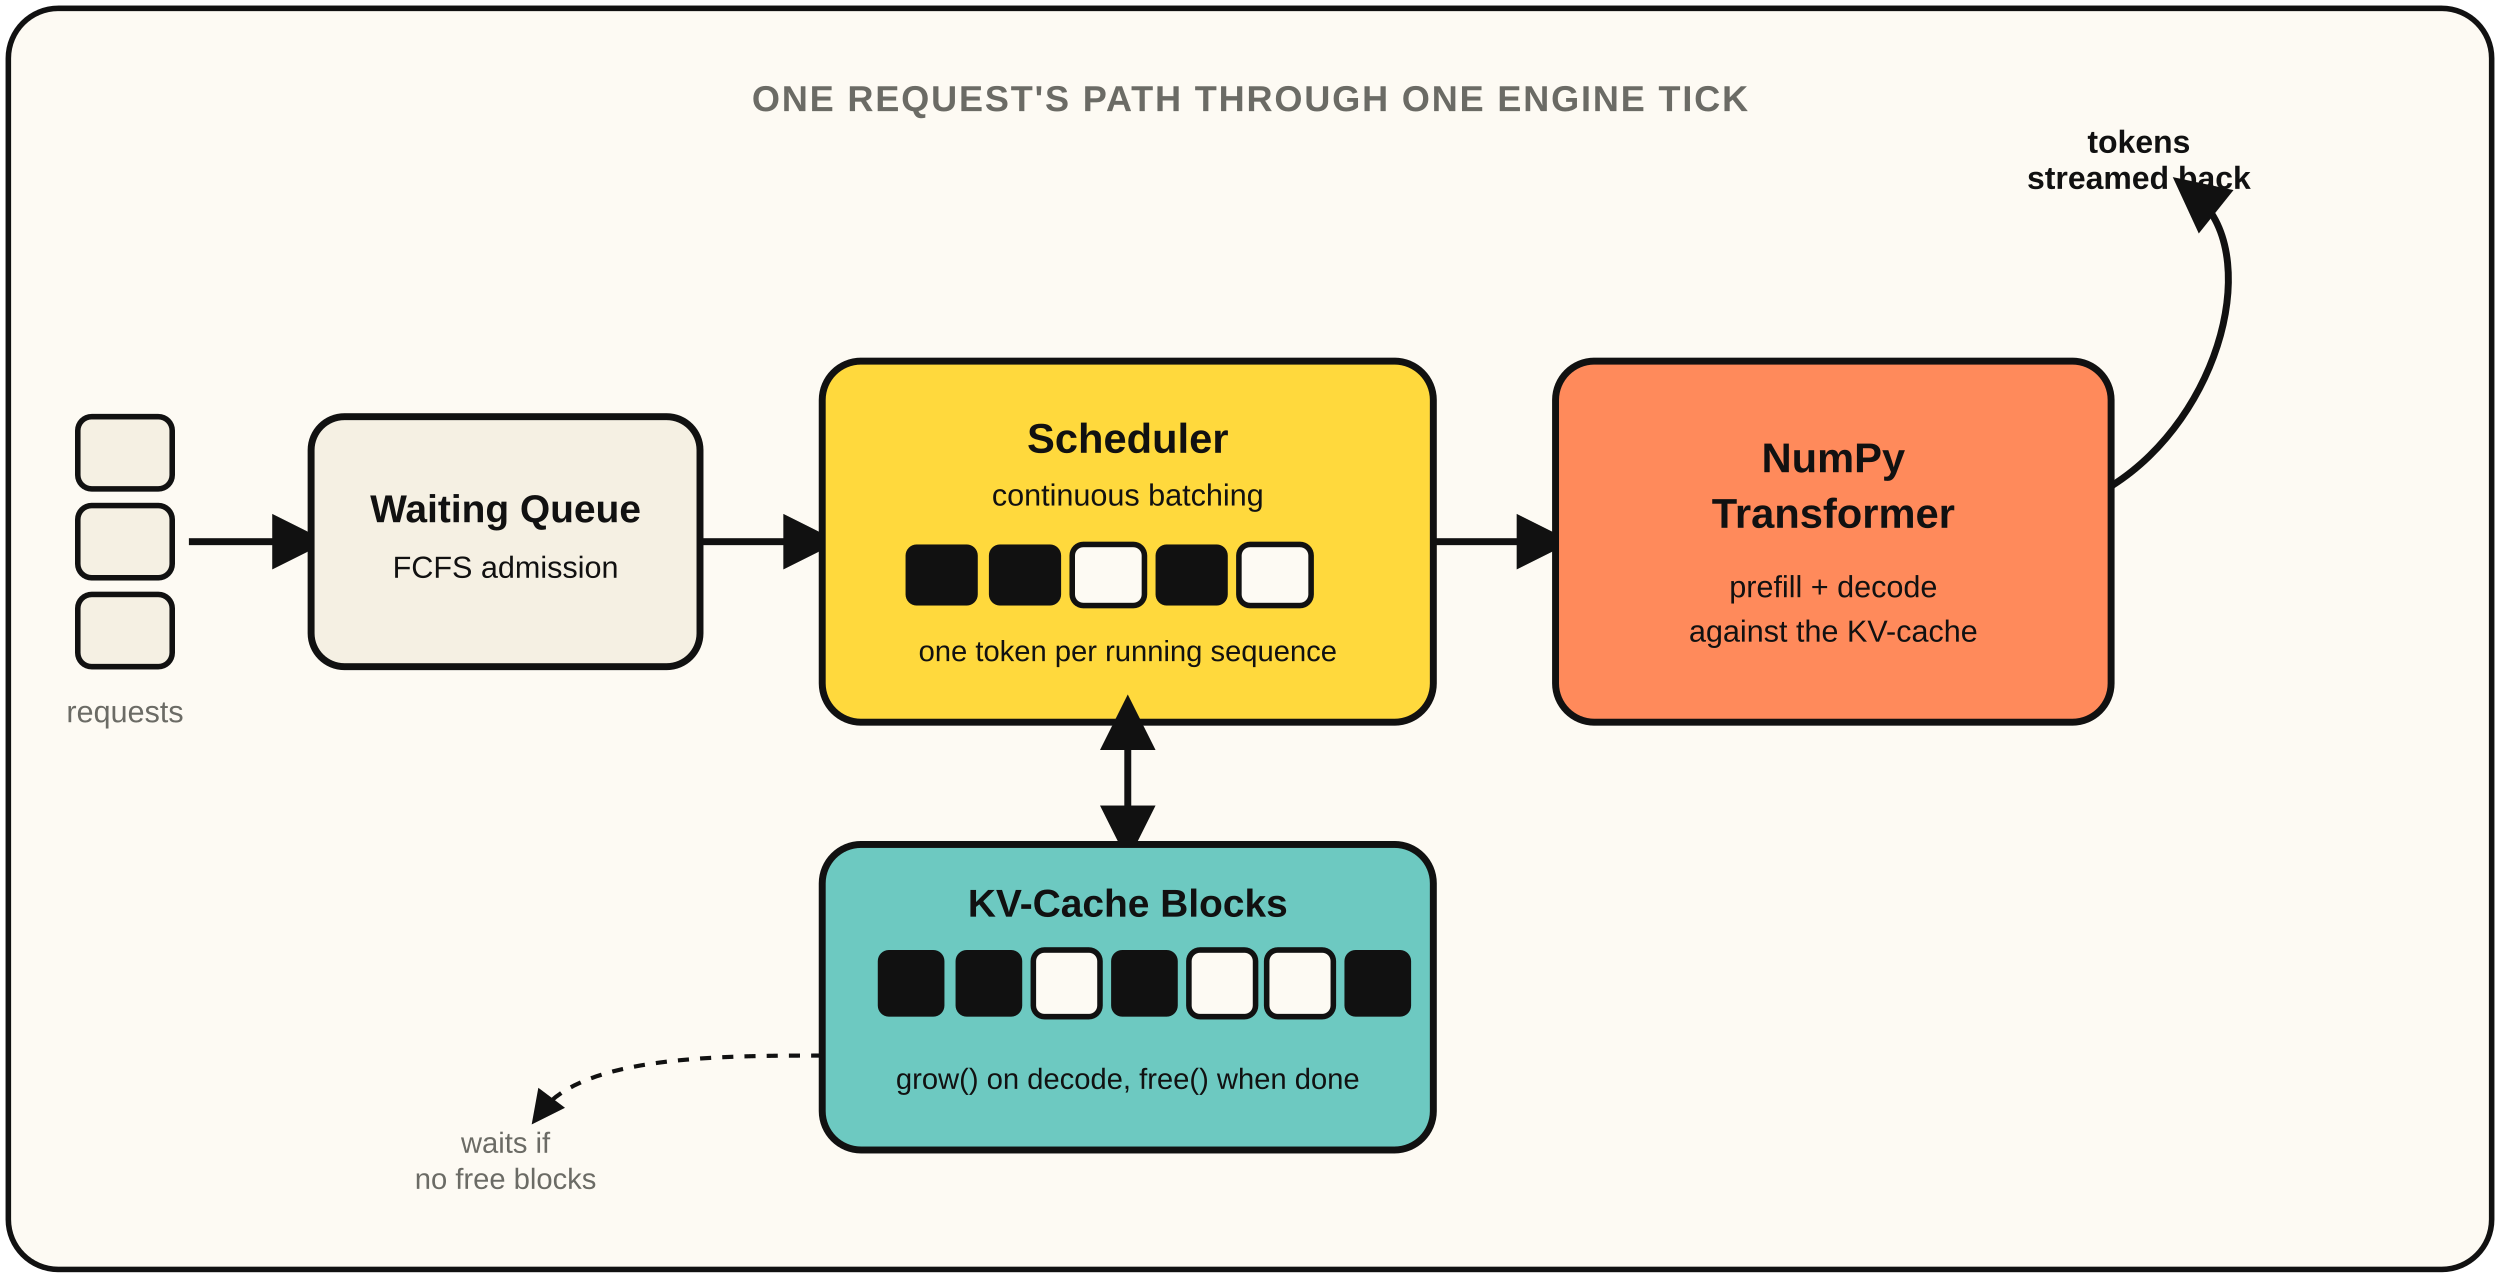
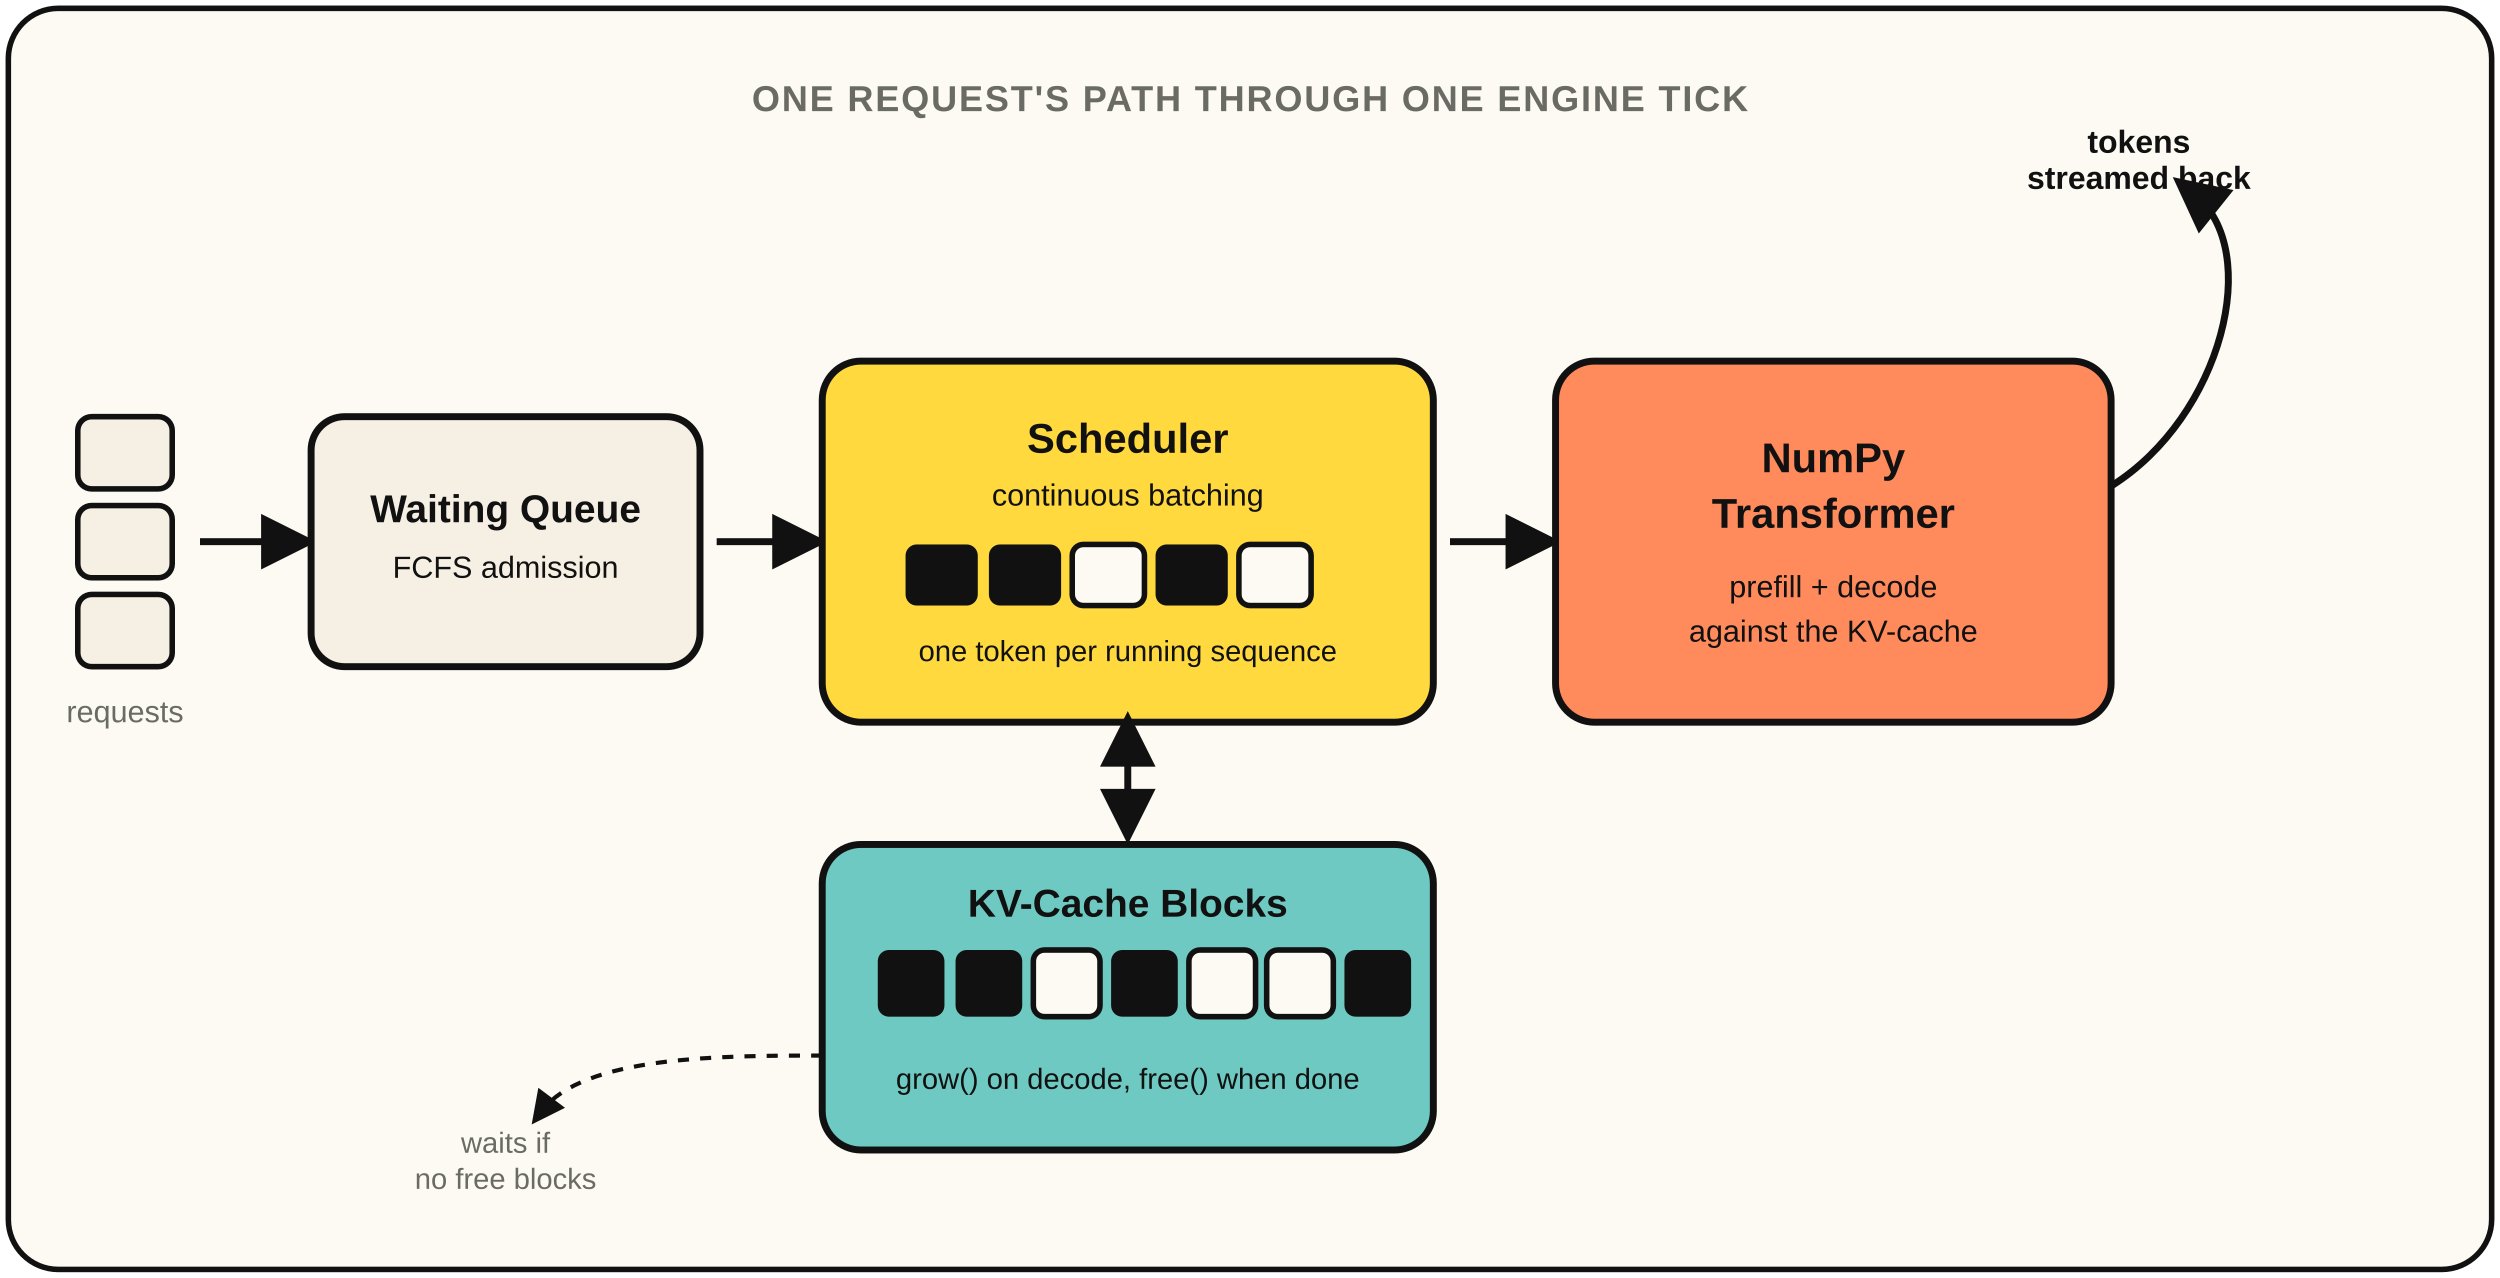
<svg xmlns="http://www.w3.org/2000/svg" viewBox="0 0 900 460" font-family="'Space Grotesk', 'Helvetica Neue', Arial, sans-serif">
  <rect x="3" y="3" width="894" height="454" rx="18" fill="#fdfaf3" stroke="#111111" stroke-width="2" />
  <text x="450" y="40" text-anchor="middle" font-size="13" font-weight="700" letter-spacing="0.05em" fill="#6b6b65">ONE REQUEST'S PATH THROUGH ONE ENGINE TICK</text>
  <rect x="28" y="150" width="34" height="26" rx="5" fill="#f5f0e3" stroke="#111111" stroke-width="2" />
  <rect x="28" y="182" width="34" height="26" rx="5" fill="#f5f0e3" stroke="#111111" stroke-width="2" />
  <rect x="28" y="214" width="34" height="26" rx="5" fill="#f5f0e3" stroke="#111111" stroke-width="2" />
  <text x="45" y="260" text-anchor="middle" font-size="11" fill="#6b6b65">requests</text>
-   <path d="M 68 195 L 108 195" stroke="#111111" stroke-width="2.5" marker-end="url(#arrow)" />
+   <path d="M 72 195 L 104 195" stroke="#111111" stroke-width="2.5" marker-end="url(#arrow)" />
  <rect x="112" y="150" width="140" height="90" rx="12" fill="#f5f0e3" stroke="#111111" stroke-width="2.5" />
  <text x="182" y="188" text-anchor="middle" font-size="14" font-weight="700" fill="#111111">Waiting Queue</text>
  <text x="182" y="208" text-anchor="middle" font-size="11" fill="#111111">FCFS admission</text>
-   <path d="M 252 195 L 292 195" stroke="#111111" stroke-width="2.5" marker-end="url(#arrow)" />
+   <path d="M 258 195 L 288 195" stroke="#111111" stroke-width="2.5" marker-end="url(#arrow)" />
  <rect x="296" y="130" width="220" height="130" rx="14" fill="#ffd93d" stroke="#111111" stroke-width="2.5" />
  <text x="406" y="163" text-anchor="middle" font-size="15" font-weight="700" fill="#111111">Scheduler</text>
  <text x="406" y="182" text-anchor="middle" font-size="11" fill="#111111">continuous batching</text>
  <rect x="326" y="196" width="26" height="22" rx="4" fill="#111111" />
  <rect x="356" y="196" width="26" height="22" rx="4" fill="#111111" />
  <rect x="386" y="196" width="26" height="22" rx="4" fill="#fdfaf3" stroke="#111111" stroke-width="2" />
  <rect x="416" y="196" width="26" height="22" rx="4" fill="#111111" />
  <rect x="446" y="196" width="26" height="22" rx="4" fill="#fdfaf3" stroke="#111111" stroke-width="2" />
  <text x="406" y="238" text-anchor="middle" font-size="10.5" fill="#111111">one token per running sequence</text>
-   <path d="M 516 195 L 556 195" stroke="#111111" stroke-width="2.5" marker-end="url(#arrow)" />
+   <path d="M 522 195 L 552 195" stroke="#111111" stroke-width="2.5" marker-end="url(#arrow)" />
  <rect x="560" y="130" width="200" height="130" rx="14" fill="#ff8a5b" stroke="#111111" stroke-width="2.5" />
  <text x="660" y="170" text-anchor="middle" font-size="15" font-weight="700" fill="#111111">NumPy</text>
  <text x="660" y="190" text-anchor="middle" font-size="15" font-weight="700" fill="#111111">Transformer</text>
  <text x="660" y="215" text-anchor="middle" font-size="11" fill="#111111">prefill + decode</text>
  <text x="660" y="231" text-anchor="middle" font-size="11" fill="#111111">against the KV-cache</text>
  <path d="M 760 175 C 800 150, 815 90, 790 70" fill="none" stroke="#111111" stroke-width="2.5" marker-end="url(#arrow)" />
  <text x="770" y="55" text-anchor="middle" font-size="11.5" font-weight="700" fill="#111111">tokens</text>
  <text x="770" y="68" text-anchor="middle" font-size="11.5" font-weight="700" fill="#111111">streamed back</text>
-   <path d="M 406 260 L 406 300" stroke="#111111" stroke-width="2.5" marker-end="url(#arrow)" marker-start="url(#arrowstart)" />
+   <path d="M 406 266 L 406 294" stroke="#111111" stroke-width="2.5" marker-end="url(#arrow)" marker-start="url(#arrowstart)" />
  <rect x="296" y="304" width="220" height="110" rx="14" fill="#6dc9c1" stroke="#111111" stroke-width="2.5" />
  <text x="406" y="330" text-anchor="middle" font-size="14" font-weight="700" fill="#111111">KV-Cache Blocks</text>
  <g>
    <rect x="316" y="342" width="24" height="24" rx="4" fill="#111111" />
    <rect x="344" y="342" width="24" height="24" rx="4" fill="#111111" />
    <rect x="372" y="342" width="24" height="24" rx="4" fill="#fdfaf3" stroke="#111111" stroke-width="2" />
    <rect x="400" y="342" width="24" height="24" rx="4" fill="#111111" />
    <rect x="428" y="342" width="24" height="24" rx="4" fill="#fdfaf3" stroke="#111111" stroke-width="2" />
    <rect x="456" y="342" width="24" height="24" rx="4" fill="#fdfaf3" stroke="#111111" stroke-width="2" />
    <rect x="484" y="342" width="24" height="24" rx="4" fill="#111111" />
  </g>
  <text x="406" y="392" text-anchor="middle" font-size="10.5" fill="#111111">grow() on decode, free() when done</text>
  <text x="182" y="415" text-anchor="middle" font-size="10.5" fill="#6b6b65">waits if</text>
  <text x="182" y="428" text-anchor="middle" font-size="10.5" fill="#6b6b65">no free blocks</text>
  <path d="M 296 380 C 260 380, 210 380, 195 400" fill="none" stroke="#111111" stroke-width="1.5" stroke-dasharray="4 4" marker-end="url(#arrow)" />
  <defs>
    <marker id="arrow" markerWidth="9" markerHeight="9" refX="4" refY="4" orient="auto">
      <path d="M0,0 L8,4 L0,8 Z" fill="#111111" />
    </marker>
    <marker id="arrowstart" markerWidth="9" markerHeight="9" refX="4" refY="4" orient="auto-start-reverse">
      <path d="M0,0 L8,4 L0,8 Z" fill="#111111" />
    </marker>
  </defs>
</svg>
